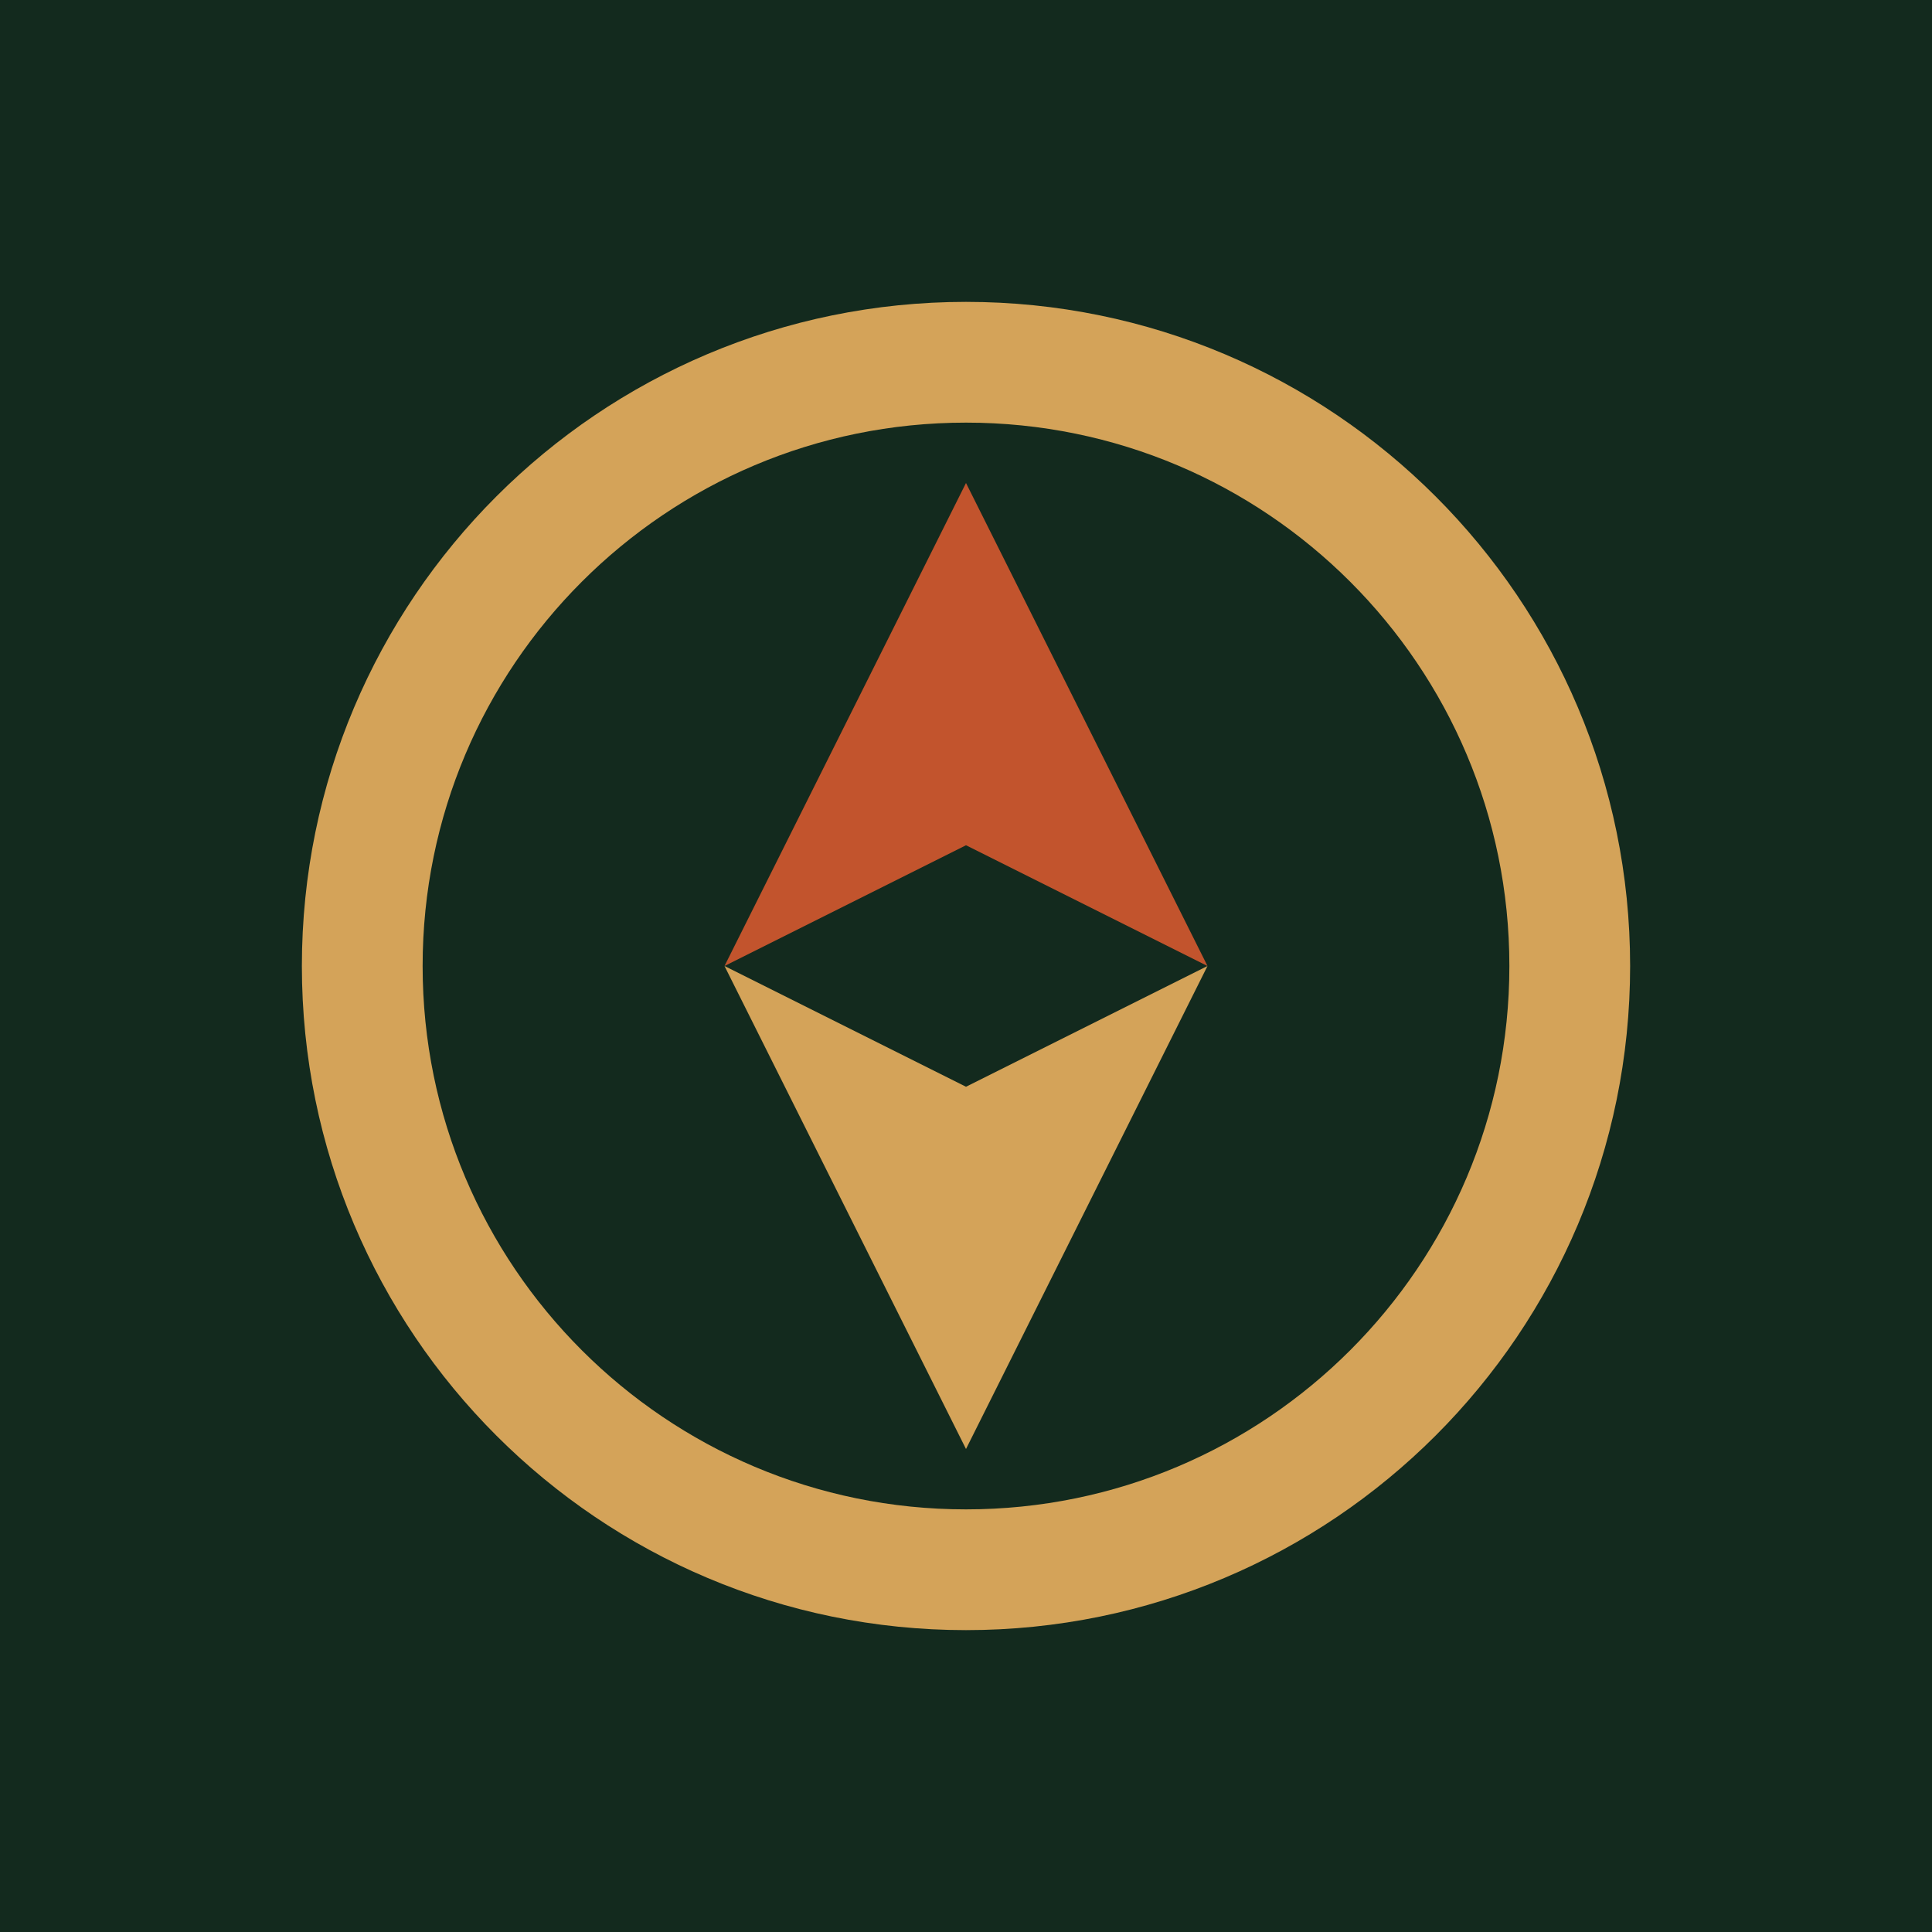
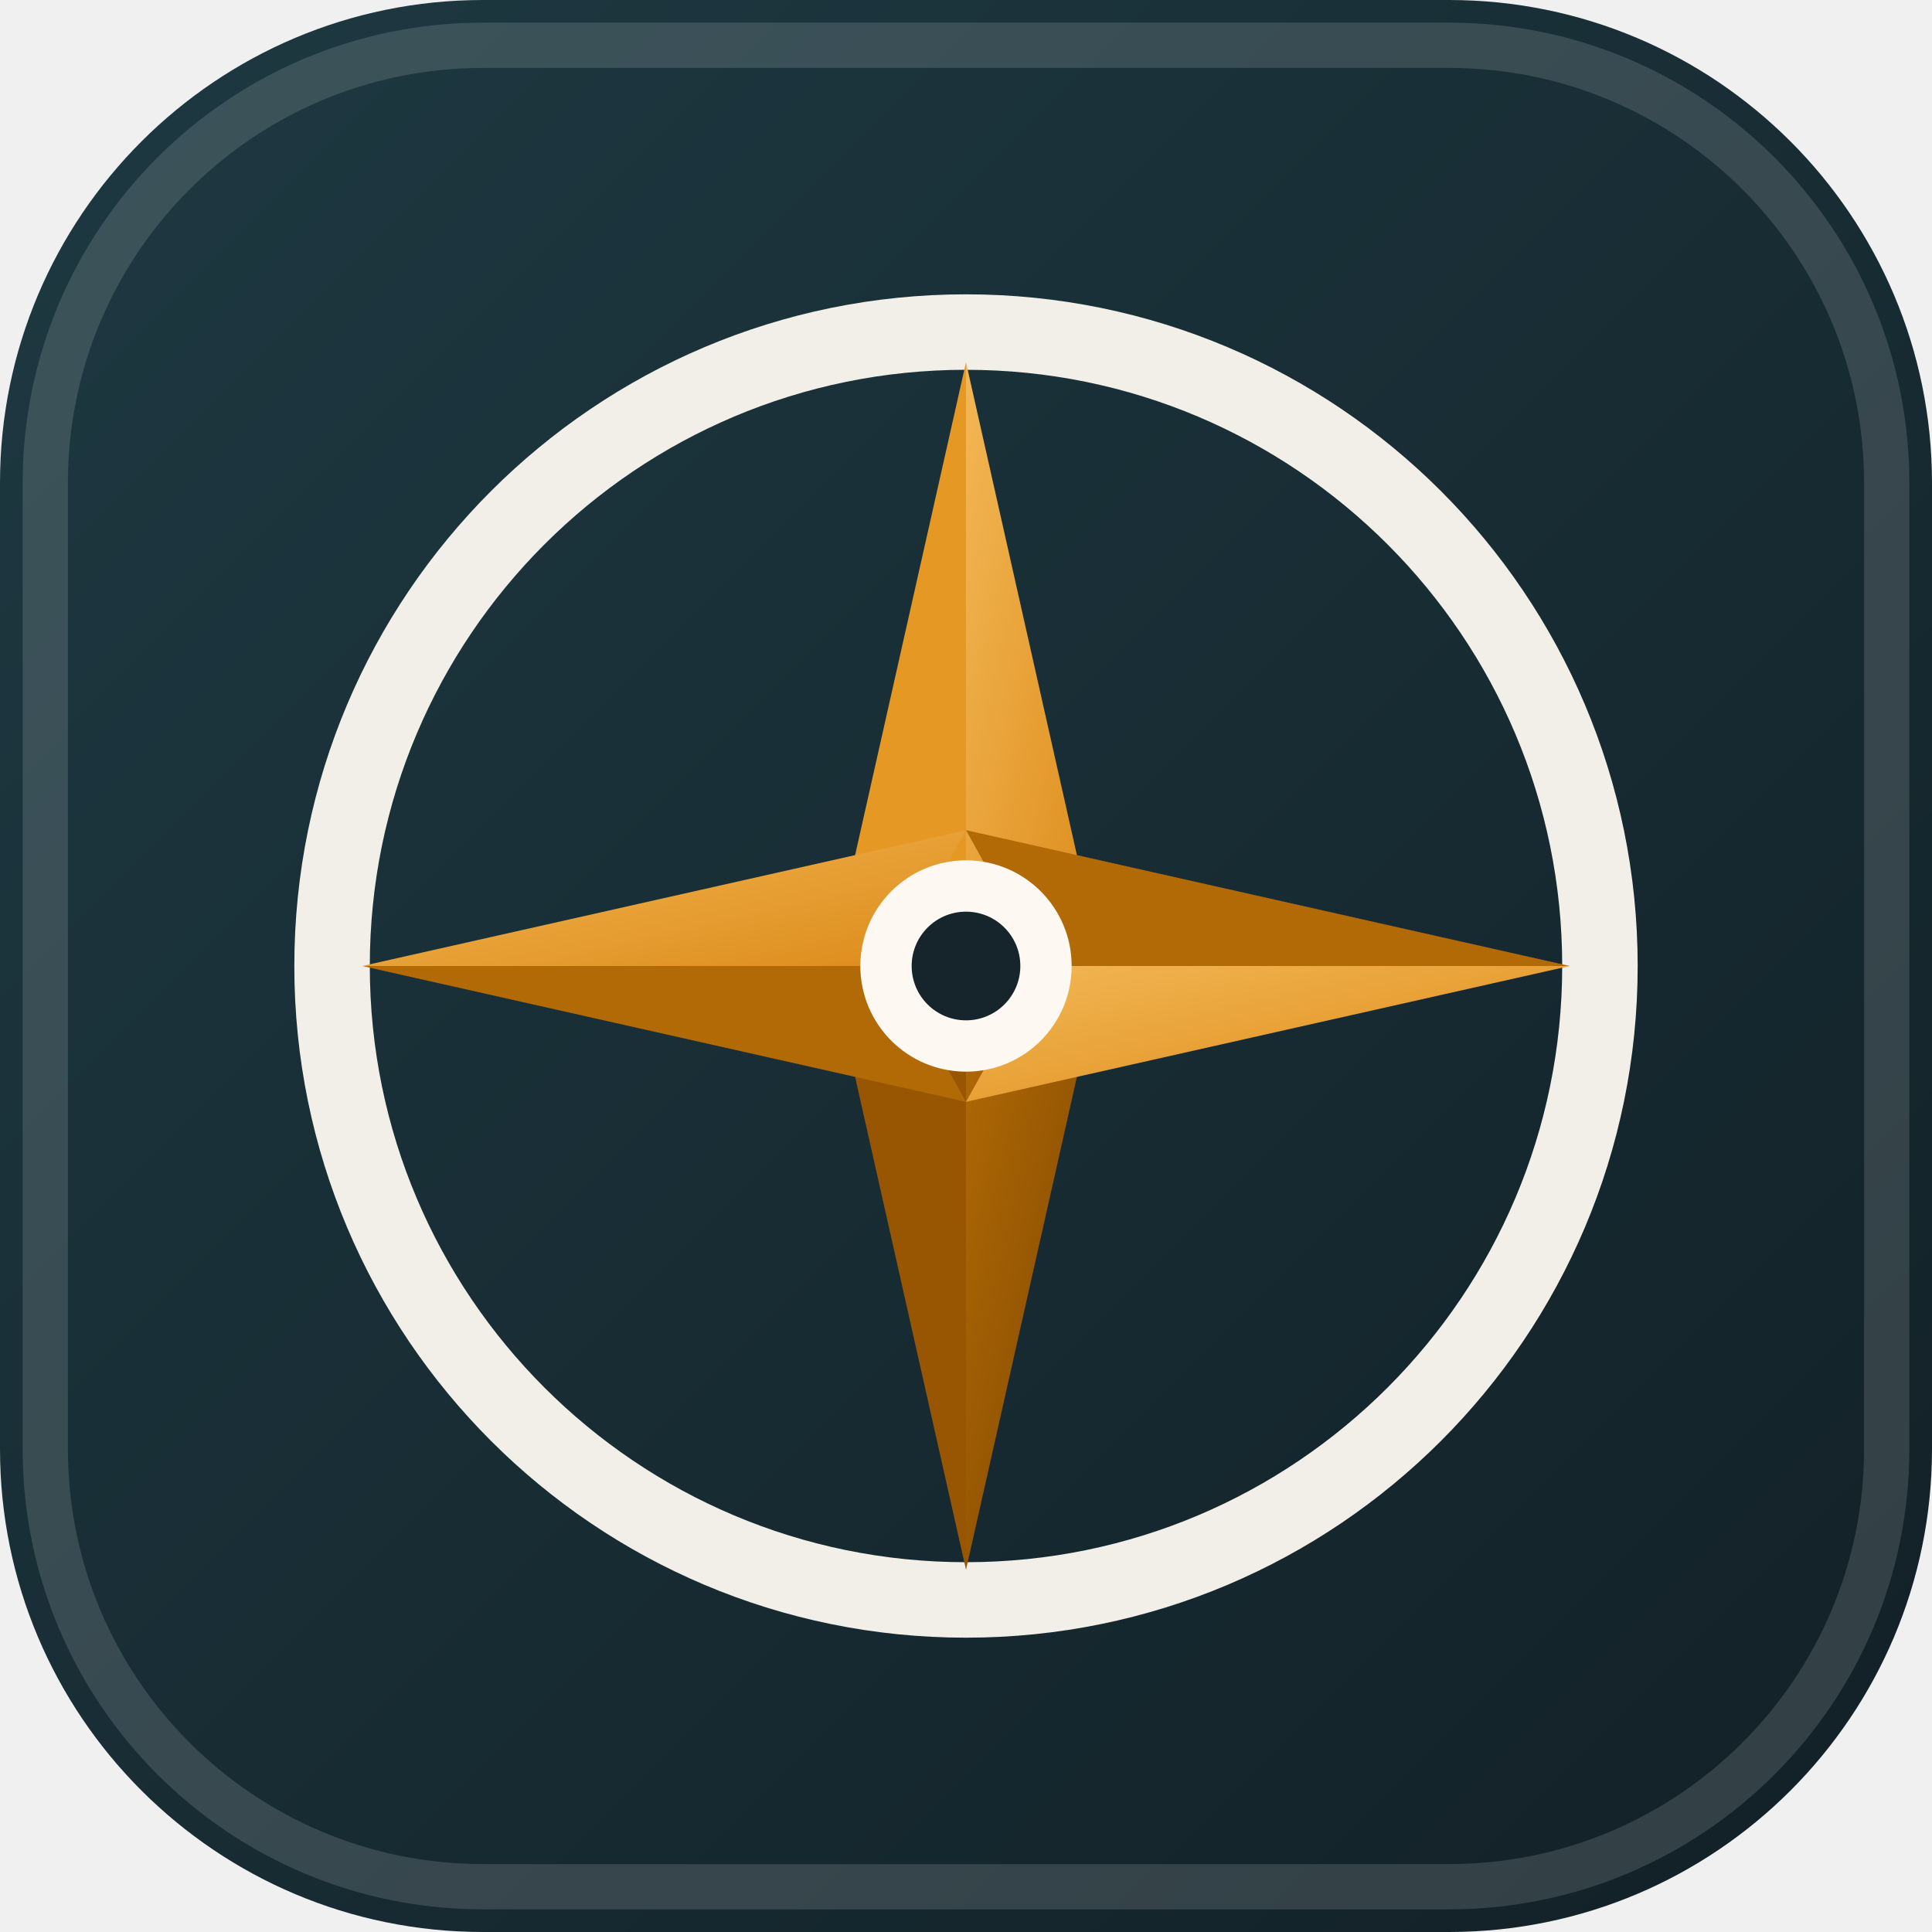
- <svg xmlns="http://www.w3.org/2000/svg" viewBox="0 0 32 32">
-   <rect width="32" height="32" fill="#132A1E" />
-   <circle cx="16" cy="16" r="10" stroke="#D4A359" stroke-width="2" fill="none" />
-   <polygon points="16,8 20,16 16,14 12,16" fill="#C2542D" />
-   <polygon points="16,24 20,16 16,18 12,16" fill="#D4A359" />
+ <svg xmlns="http://www.w3.org/2000/svg" viewBox="0 0 64 64" width="64" height="64">
+   <defs>
+     <linearGradient id="bg" x1="0%" y1="0%" x2="100%" y2="100%">
+       <stop offset="0%" stop-color="#1E3942" />
+       <stop offset="100%" stop-color="#122026" />
+     </linearGradient>
+     <linearGradient id="needle-n" x1="0%" y1="0%" x2="100%" y2="100%">
+       <stop offset="0%" stop-color="#F3B755" />
+       <stop offset="100%" stop-color="#DC8B19" />
+     </linearGradient>
+     <linearGradient id="needle-s" x1="0%" y1="0%" x2="100%" y2="100%">
+       <stop offset="0%" stop-color="#B26A06" />
+       <stop offset="100%" stop-color="#7D4600" />
+     </linearGradient>
+   </defs>
+   <rect width="64" height="64" rx="16" fill="url(#bg)" />
+   <rect x="1.5" y="1.5" width="61" height="61" rx="14.5" fill="none" stroke="#FFFFFF" stroke-opacity="0.14" stroke-width="1.5" />
+   <circle cx="32" cy="32" r="21" stroke="#FDF9F2" stroke-width="2.5" fill="none" stroke-opacity="0.95" />
+   <polygon points="32,12 36.5,32 32,29.5" fill="url(#needle-n)" />
+   <polygon points="32,12 32,29.5 27.5,32" fill="#E59924" />
+   <polygon points="32,52 36.5,32 32,34.5" fill="url(#needle-s)" />
+   <polygon points="32,52 32,34.5 27.5,32" fill="#995602" />
+   <polygon points="52,32 32,36.5 34.5,32" fill="url(#needle-n)" />
+   <polygon points="52,32 34.5,32 32,27.5" fill="#B26A06" />
+   <polygon points="12,32 32,27.5 29.5,32" fill="url(#needle-n)" />
+   <polygon points="12,32 29.5,32 32,36.5" fill="#B26A06" />
+   <circle cx="32" cy="32" r="3.5" fill="#FDF9F2" />
+   <circle cx="32" cy="32" r="1.8" fill="#16252B" />
</svg>
